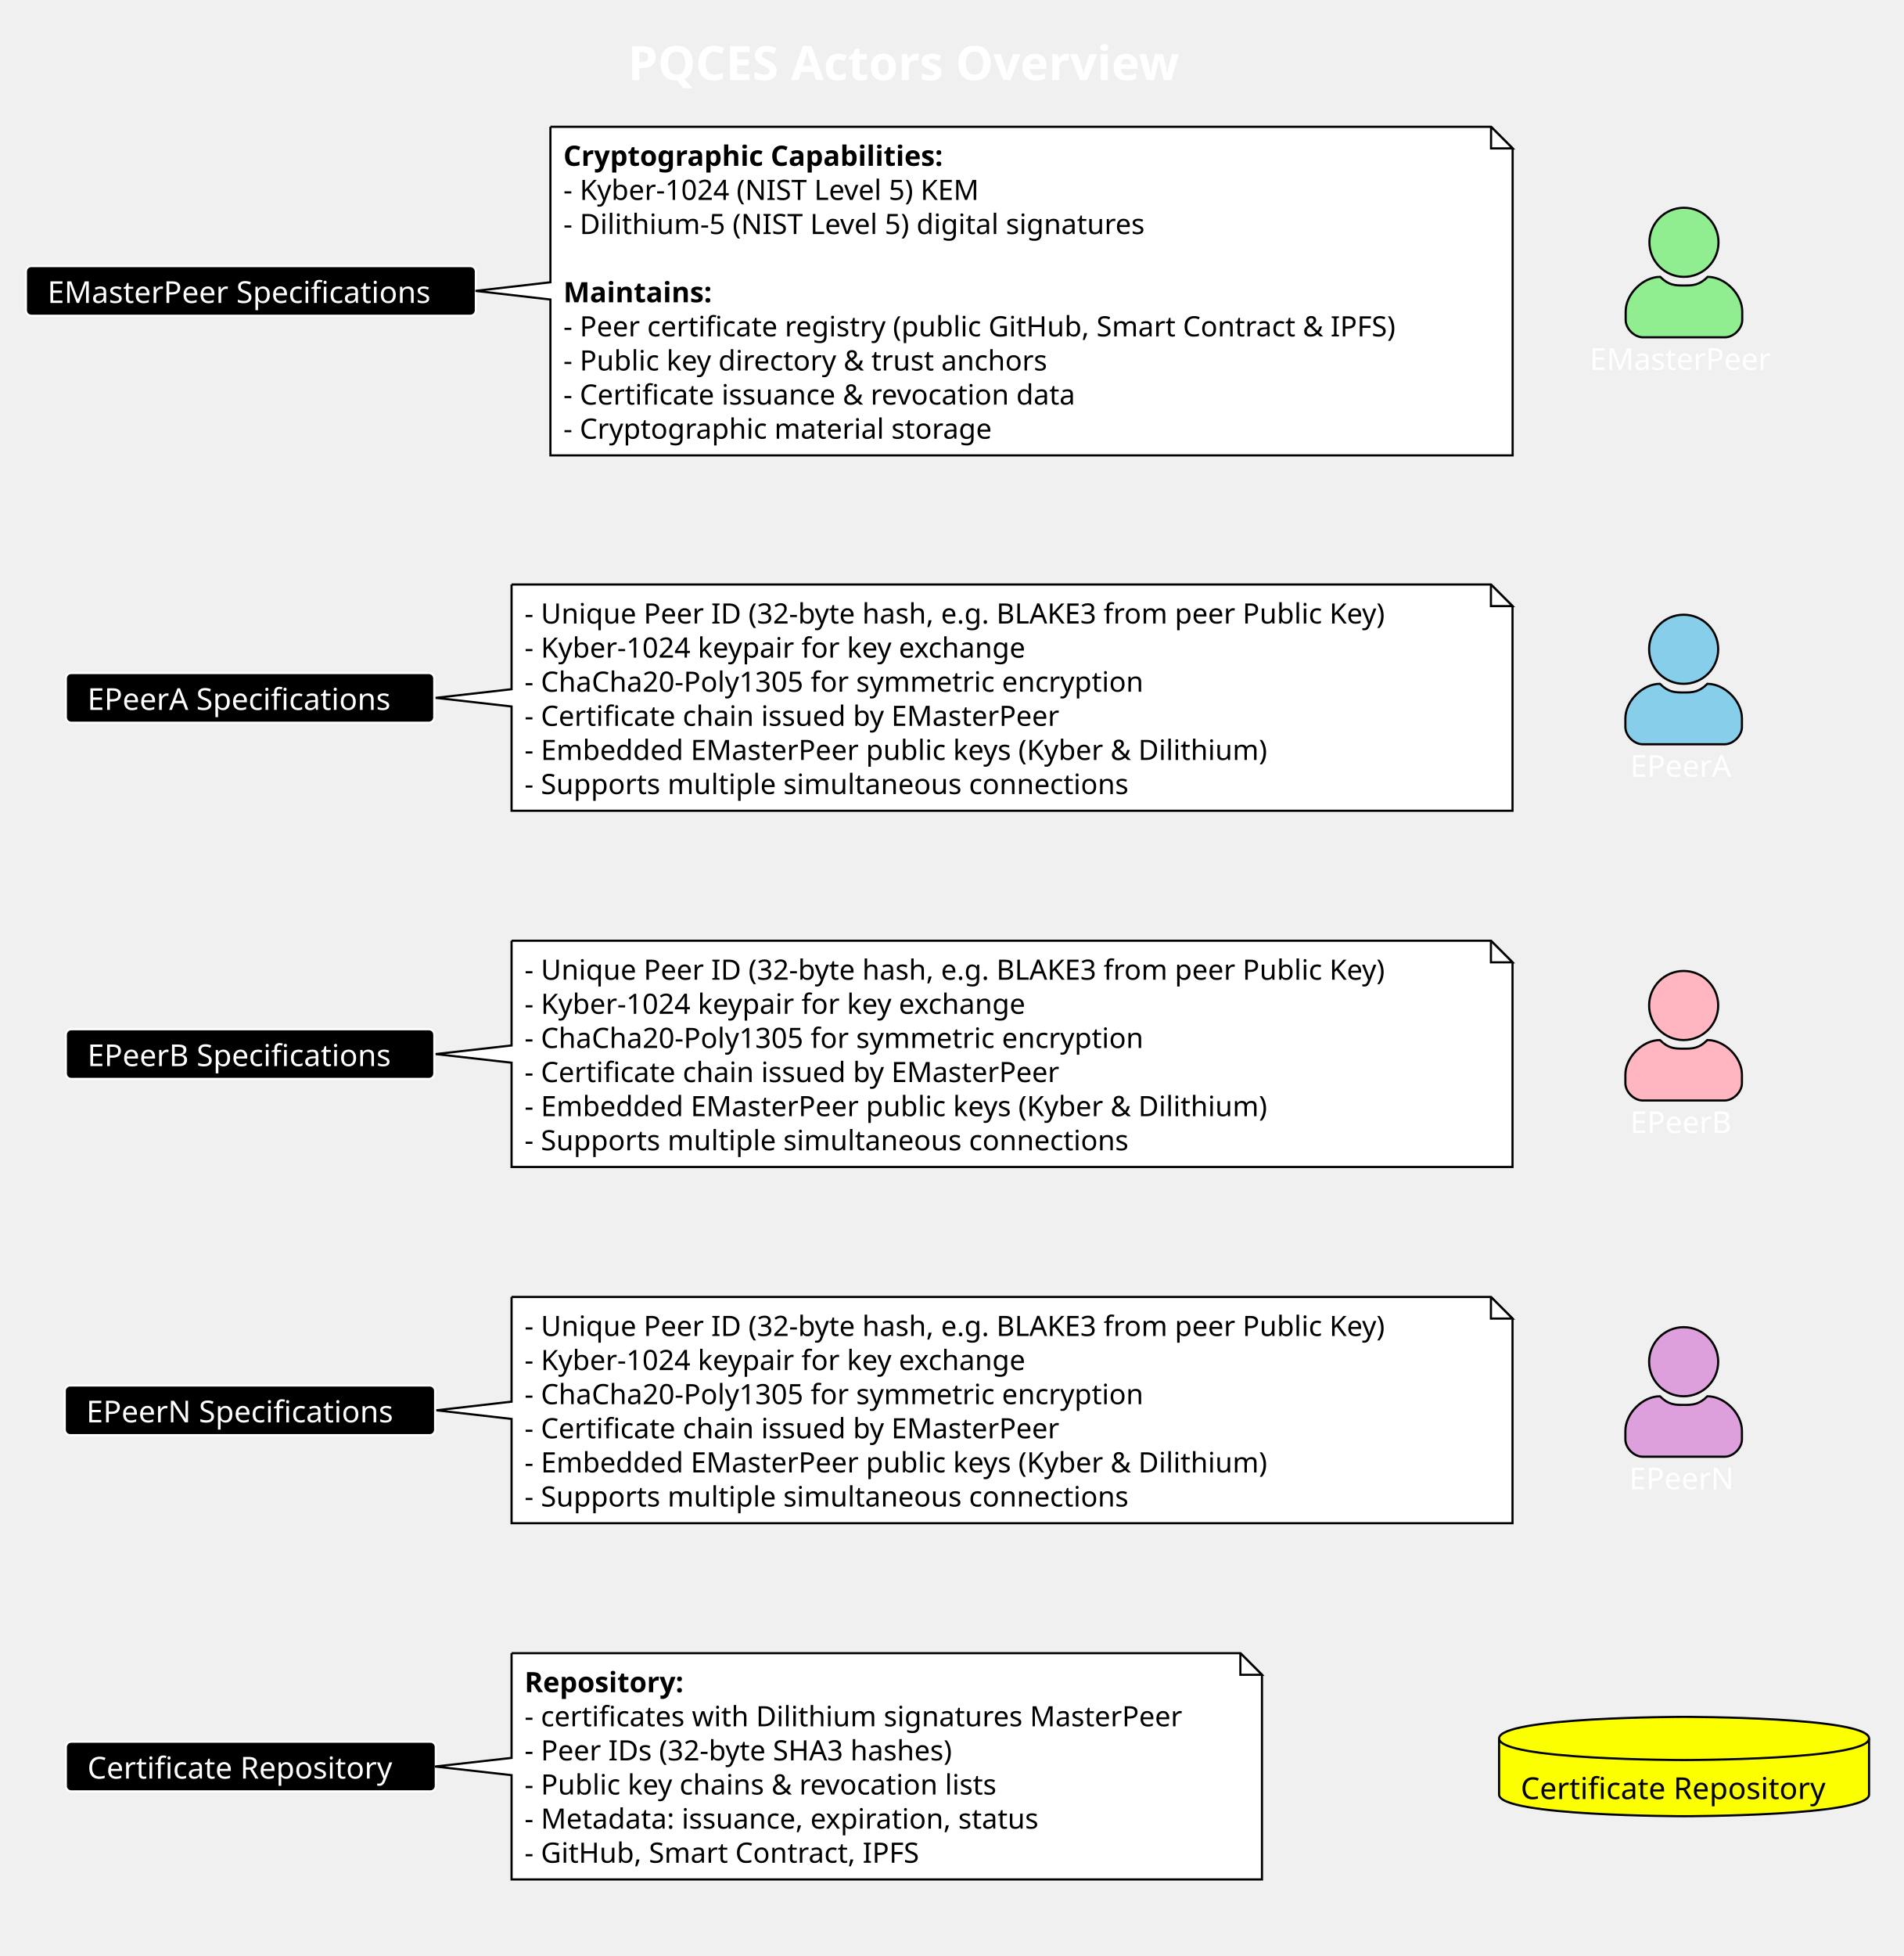
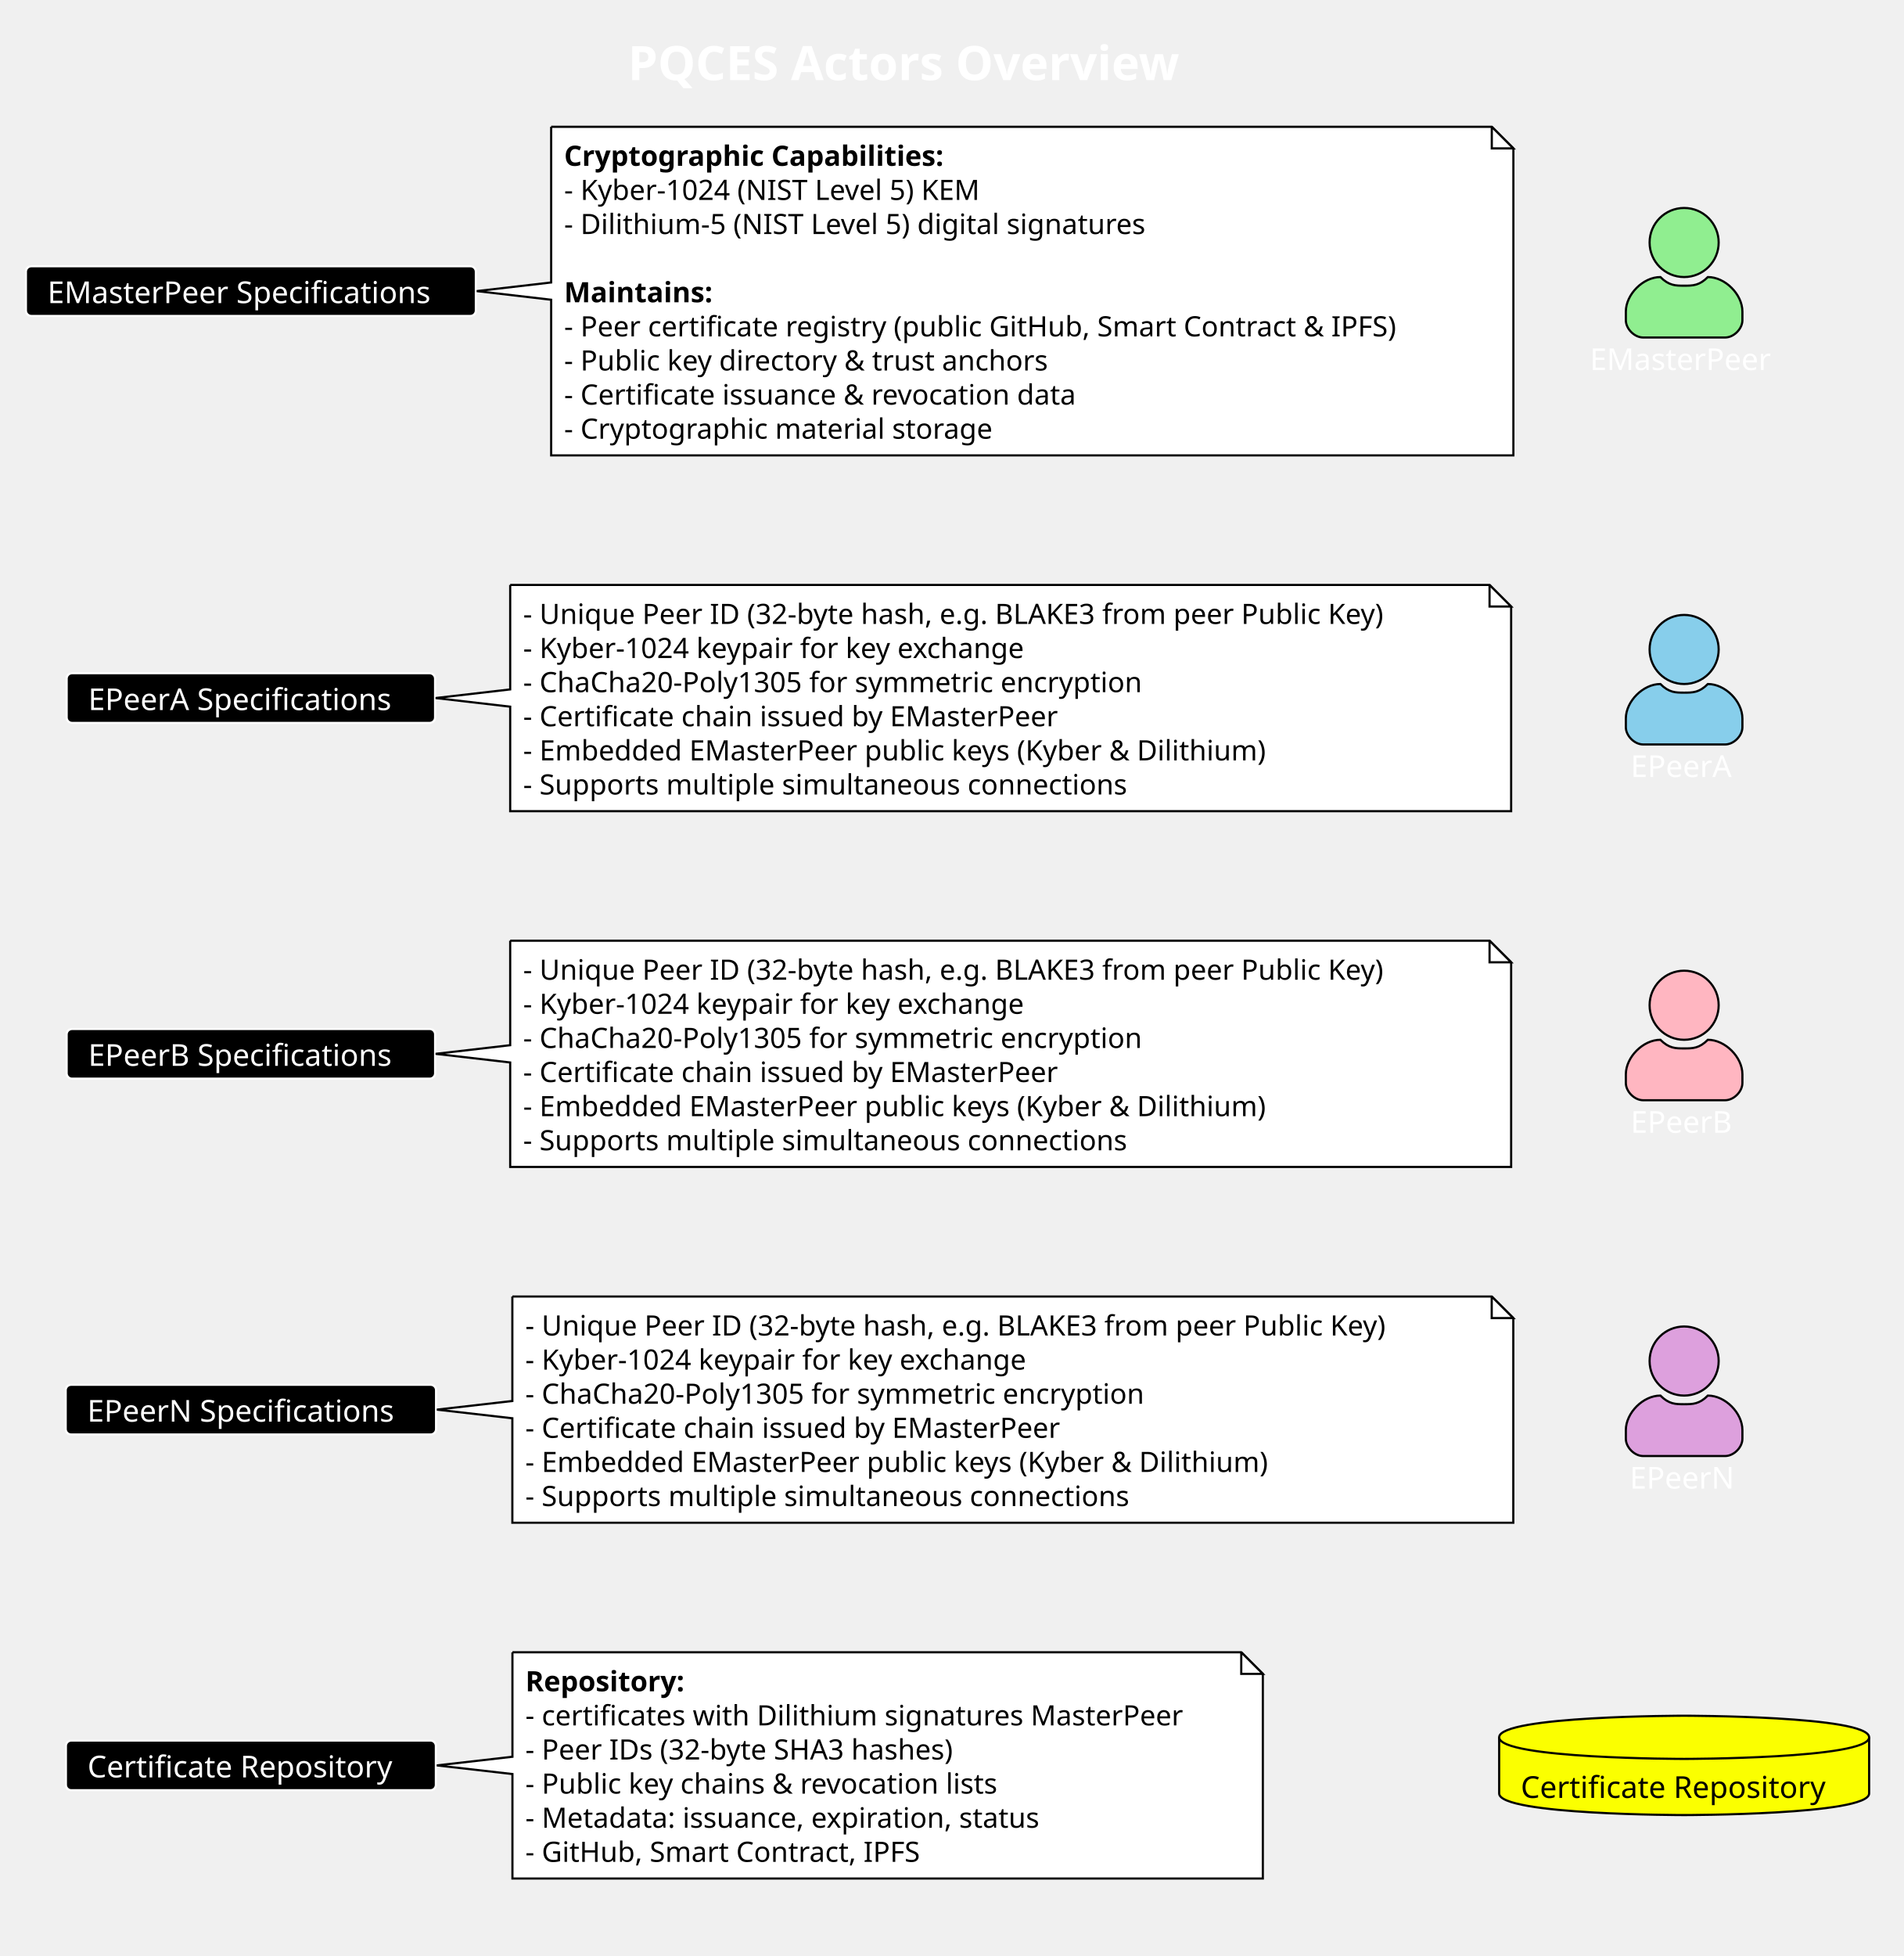
<svg xmlns="http://www.w3.org/2000/svg" contentStyleType="text/css" data-diagram-type="DESCRIPTION" height="906px" preserveAspectRatio="none" style="width:882px;height:906px;background:#000000;" version="1.1" viewBox="0 0 882 906" width="882px" zoomAndPan="magnify">
  <defs />
  <g>
-     <text fill="#FFFFFF" font-family="Verdana" font-size="22" font-weight="bold" lengthAdjust="spacing" textLength="292.102" x="290.897" y="37.118">PQCES Actors Overview</text>
+     <g class="title" data-source-line="116">
+       <text fill="#FFFFFF" font-family="Verdana" font-size="22" font-weight="bold" lengthAdjust="spacing" textLength="292.102" x="290.912" y="37.118">PQCES Actors Overview</text>
+     </g>
    <g class="entity" data-entity="MP" data-source-line="119" data-uid="ent0002" id="entity_MP">
-       <ellipse cx="780.141" cy="112.237" fill="#90EE90" rx="16" ry="16" style="stroke:#000000;stroke-width:1;" />
-       <path d="M780.141,132.237 C784.141,132.237 787.141,132.237 791.141,128.237 C799.141,128.237 807.141,136.237 807.141,144.237 L807.141,148.237 C807.141,152.237 803.141,156.237 799.141,156.237 L761.141,156.237 C757.141,156.237 753.141,152.237 753.141,148.237 L753.141,144.237 C753.141,136.237 761.141,128.237 769.141,128.237 C773.141,132.237 776.141,132.237 780.141,132.237" fill="#90EE90" style="stroke:#000000;stroke-width:1;" />
-       <text fill="#FFFFFF" font-family="Verdana" font-size="14" lengthAdjust="spacing" textLength="87.281" x="736.5" y="171.312">EMasterPeer</text>
+       <ellipse cx="780.221" cy="112.327" fill="#90EE90" rx="16" ry="16" style="stroke:#000000;stroke-width:1;" />
+       <path d="M780.221,132.327 C784.221,132.327 787.221,132.327 791.221,128.327 C799.221,128.327 807.221,136.327 807.221,144.327 L807.221,148.327 C807.221,152.327 803.221,156.327 799.221,156.327 L761.221,156.327 C757.221,156.327 753.221,152.327 753.221,148.327 L753.221,144.327 C753.221,136.327 761.221,128.327 769.221,128.327 C773.221,132.327 776.221,132.327 780.221,132.327" fill="#90EE90" style="stroke:#000000;stroke-width:1;" />
+       <text fill="#FFFFFF" font-family="Verdana" font-size="14" lengthAdjust="spacing" textLength="87.281" x="736.58" y="171.403">EMasterPeer</text>
    </g>
    <g class="entity" data-entity="MP_CARD" data-source-line="120" data-uid="ent0003" id="entity_MP_CARD">
-       <rect fill="#000000" height="23.015" rx="2.5" ry="2.5" style="stroke:#FFFFFF;stroke-width:1;" width="208.446" x="12" y="123.237" />
-       <text fill="#FFFFFF" font-family="Verdana" font-size="14" lengthAdjust="spacing" textLength="188.446" x="22" y="140.312">EMasterPeer Specifications</text>
+       <rect fill="#000000" height="23.015" rx="2.5" ry="2.5" style="stroke:#FFFFFF;stroke-width:1;" width="208.446" x="12" y="123.327" />
+       <text fill="#FFFFFF" font-family="Verdana" font-size="14" lengthAdjust="spacing" textLength="188.446" x="22" y="140.403">EMasterPeer Specifications</text>
    </g>
    <g class="entity" data-entity="GMN4" data-source-line="122" data-uid="ent0005" id="entity_GMN4">
-       <path d="M255,58.737 L255,130.737 L220.29,134.737 L255,138.737 L255,210.931 A0,0 0 0 0 255,210.931 L700.773,210.931 A0,0 0 0 0 700.773,210.931 L700.773,68.737 L690.773,58.737 L255,58.737 A0,0 0 0 0 255,58.737" fill="#FFFFFF" style="stroke:#000000;stroke-width:1;" />
-       <path d="M690.773,58.737 L690.773,68.737 L700.773,68.737 L690.773,58.737" fill="#FFFFFF" style="stroke:#000000;stroke-width:1;" />
-       <text fill="#000000" font-family="Verdana" font-size="13" font-weight="bold" lengthAdjust="spacing" textLength="197.615" x="261" y="76.807">Cryptographic Capabilities:</text>
-       <text fill="#000000" font-family="Verdana" font-size="13" lengthAdjust="spacing" textLength="220.143" x="261" y="92.606">- Kyber-1024 (NIST Level 5) KEM</text>
-       <text fill="#000000" font-family="Verdana" font-size="13" lengthAdjust="spacing" textLength="299.87" x="261" y="108.406">- Dilithium-5 (NIST Level 5) digital signatures</text>
-       <text fill="#000000" font-family="Verdana" font-size="13" lengthAdjust="spacing" textLength="4.57" x="261" y="124.205"> </text>
-       <text fill="#000000" font-family="Verdana" font-size="13" font-weight="bold" lengthAdjust="spacing" textLength="75.962" x="261" y="140.004">Maintains:</text>
-       <text fill="#000000" font-family="Verdana" font-size="13" lengthAdjust="spacing" textLength="424.772" x="261" y="155.804">- Peer certificate registry (public GitHub, Smart Contract &amp; IPFS)</text>
-       <text fill="#000000" font-family="Verdana" font-size="13" lengthAdjust="spacing" textLength="243.998" x="261" y="171.603">- Public key directory &amp; trust anchors</text>
-       <text fill="#000000" font-family="Verdana" font-size="13" lengthAdjust="spacing" textLength="257.835" x="261" y="187.402">- Certificate issuance &amp; revocation data</text>
-       <text fill="#000000" font-family="Verdana" font-size="13" lengthAdjust="spacing" textLength="213.96" x="261" y="203.202">- Cryptographic material storage</text>
+       <path d="M255.34,58.737 L255.34,130.837 L220.86,134.837 L255.34,138.837 L255.34,210.931 A0,0 0 0 0 255.34,210.931 L701.112,210.931 A0,0 0 0 0 701.112,210.931 L701.112,68.737 L691.112,58.737 L255.34,58.737 A0,0 0 0 0 255.34,58.737" fill="#FFFFFF" style="stroke:#000000;stroke-width:1;" />
+       <path d="M691.112,58.737 L691.112,68.737 L701.112,68.737 L691.112,58.737" fill="#FFFFFF" style="stroke:#000000;stroke-width:1;" />
+       <text fill="#000000" font-family="Verdana" font-size="13" font-weight="bold" lengthAdjust="spacing" textLength="197.615" x="261.34" y="76.807">Cryptographic Capabilities:</text>
+       <text fill="#000000" font-family="Verdana" font-size="13" lengthAdjust="spacing" textLength="220.143" x="261.34" y="92.606">- Kyber-1024 (NIST Level 5) KEM</text>
+       <text fill="#000000" font-family="Verdana" font-size="13" lengthAdjust="spacing" textLength="299.87" x="261.34" y="108.406">- Dilithium-5 (NIST Level 5) digital signatures</text>
+       <text fill="#000000" font-family="Verdana" font-size="13" lengthAdjust="spacing" textLength="4.57" x="261.34" y="124.205"> </text>
+       <text fill="#000000" font-family="Verdana" font-size="13" font-weight="bold" lengthAdjust="spacing" textLength="75.962" x="261.34" y="140.004">Maintains:</text>
+       <text fill="#000000" font-family="Verdana" font-size="13" lengthAdjust="spacing" textLength="424.772" x="261.34" y="155.804">- Peer certificate registry (public GitHub, Smart Contract &amp; IPFS)</text>
+       <text fill="#000000" font-family="Verdana" font-size="13" lengthAdjust="spacing" textLength="243.998" x="261.34" y="171.603">- Public key directory &amp; trust anchors</text>
+       <text fill="#000000" font-family="Verdana" font-size="13" lengthAdjust="spacing" textLength="257.835" x="261.34" y="187.402">- Certificate issuance &amp; revocation data</text>
+       <text fill="#000000" font-family="Verdana" font-size="13" lengthAdjust="spacing" textLength="213.96" x="261.34" y="203.202">- Cryptographic material storage</text>
    </g>
    <g class="entity" data-entity="DB" data-source-line="134" data-uid="ent0007" id="entity_DB">
-       <path d="M694.5,805.237 C694.5,795.237 780.198,795.237 780.198,795.237 C780.198,795.237 865.895,795.237 865.895,805.237 L865.895,831.252 C865.895,841.252 780.198,841.252 780.198,841.252 C780.198,841.252 694.5,841.252 694.5,831.252 L694.5,805.237" fill="#FBFF00" style="stroke:#000000;stroke-width:1;" />
-       <path d="M694.5,805.237 C694.5,815.237 780.198,815.237 780.198,815.237 C780.198,815.237 865.895,815.237 865.895,805.237" fill="none" style="stroke:#000000;stroke-width:1;" />
-       <text fill="#000000" font-family="Verdana" font-size="14" lengthAdjust="spacing" textLength="151.395" x="704.5" y="833.312">Certificate Repository</text>
+       <path d="M694.53,804.707 C694.53,794.707 780.228,794.707 780.228,794.707 C780.228,794.707 865.926,794.707 865.926,804.707 L865.926,830.722 C865.926,840.722 780.228,840.722 780.228,840.722 C780.228,840.722 694.53,840.722 694.53,830.722 L694.53,804.707" fill="#FBFF00" style="stroke:#000000;stroke-width:1;" />
+       <path d="M694.53,804.707 C694.53,814.707 780.228,814.707 780.228,814.707 C780.228,814.707 865.926,814.707 865.926,804.707" fill="none" style="stroke:#000000;stroke-width:1;" />
+       <text fill="#000000" font-family="Verdana" font-size="14" lengthAdjust="spacing" textLength="151.395" x="704.53" y="832.783">Certificate Repository</text>
    </g>
    <g class="entity" data-entity="SYS_CARD" data-source-line="135" data-uid="ent0008" id="entity_SYS_CARD">
-       <rect fill="#000000" height="23.015" rx="2.5" ry="2.5" style="stroke:#FFFFFF;stroke-width:1;" width="171.395" x="30.5" y="806.737" />
-       <text fill="#FFFFFF" font-family="Verdana" font-size="14" lengthAdjust="spacing" textLength="151.395" x="40.5" y="823.812">Certificate Repository</text>
+       <rect fill="#000000" height="23.015" rx="2.5" ry="2.5" style="stroke:#FFFFFF;stroke-width:1;" width="171.395" x="30.53" y="806.207" />
+       <text fill="#FFFFFF" font-family="Verdana" font-size="14" lengthAdjust="spacing" textLength="151.395" x="40.53" y="823.283">Certificate Repository</text>
    </g>
    <g class="entity" data-entity="GMN9" data-source-line="137" data-uid="ent0010" id="entity_GMN9">
-       <path d="M237,765.737 L237,814.237 L201.56,818.237 L237,822.237 L237,870.533 A0,0 0 0 0 237,870.533 L584.644,870.533 A0,0 0 0 0 584.644,870.533 L584.644,775.737 L574.644,765.737 L237,765.737 A0,0 0 0 0 237,765.737" fill="#FFFFFF" style="stroke:#000000;stroke-width:1;" />
-       <path d="M574.644,765.737 L574.644,775.737 L584.644,775.737 L574.644,765.737" fill="#FFFFFF" style="stroke:#000000;stroke-width:1;" />
-       <text fill="#000000" font-family="Verdana" font-size="13" font-weight="bold" lengthAdjust="spacing" textLength="83.973" x="243" y="783.807">Repository:</text>
-       <text fill="#000000" font-family="Verdana" font-size="13" lengthAdjust="spacing" textLength="326.644" x="243" y="799.606">- certificates with Dilithium signatures MasterPeer</text>
-       <text fill="#000000" font-family="Verdana" font-size="13" lengthAdjust="spacing" textLength="224.148" x="243" y="815.406">- Peer IDs (32-byte SHA3 hashes)</text>
-       <text fill="#000000" font-family="Verdana" font-size="13" lengthAdjust="spacing" textLength="239.415" x="243" y="831.205">- Public key chains &amp; revocation lists</text>
-       <text fill="#000000" font-family="Verdana" font-size="13" lengthAdjust="spacing" textLength="260.997" x="243" y="847.004">- Metadata: issuance, expiration, status</text>
-       <text fill="#000000" font-family="Verdana" font-size="13" lengthAdjust="spacing" textLength="203.753" x="243" y="862.804">- GitHub, Smart Contract, IPFS</text>
+       <path d="M237.4,765.317 L237.4,813.717 L202.36,817.717 L237.4,821.717 L237.4,870.113 A0,0 0 0 0 237.4,870.113 L585.044,870.113 A0,0 0 0 0 585.044,870.113 L585.044,775.317 L575.044,765.317 L237.4,765.317 A0,0 0 0 0 237.4,765.317" fill="#FFFFFF" style="stroke:#000000;stroke-width:1;" />
+       <path d="M575.044,765.317 L575.044,775.317 L585.044,775.317 L575.044,765.317" fill="#FFFFFF" style="stroke:#000000;stroke-width:1;" />
+       <text fill="#000000" font-family="Verdana" font-size="13" font-weight="bold" lengthAdjust="spacing" textLength="83.973" x="243.4" y="783.387">Repository:</text>
+       <text fill="#000000" font-family="Verdana" font-size="13" lengthAdjust="spacing" textLength="326.644" x="243.4" y="799.186">- certificates with Dilithium signatures MasterPeer</text>
+       <text fill="#000000" font-family="Verdana" font-size="13" lengthAdjust="spacing" textLength="224.148" x="243.4" y="814.986">- Peer IDs (32-byte SHA3 hashes)</text>
+       <text fill="#000000" font-family="Verdana" font-size="13" lengthAdjust="spacing" textLength="239.415" x="243.4" y="830.785">- Public key chains &amp; revocation lists</text>
+       <text fill="#000000" font-family="Verdana" font-size="13" lengthAdjust="spacing" textLength="260.997" x="243.4" y="846.584">- Metadata: issuance, expiration, status</text>
+       <text fill="#000000" font-family="Verdana" font-size="13" lengthAdjust="spacing" textLength="203.753" x="243.4" y="862.384">- GitHub, Smart Contract, IPFS</text>
    </g>
    <g class="entity" data-entity="PA" data-source-line="146" data-uid="ent0012" id="entity_PA">
-       <ellipse cx="780" cy="300.737" fill="#87CEEB" rx="16" ry="16" style="stroke:#000000;stroke-width:1;" />
-       <path d="M780,320.737 C784,320.737 787,320.737 791,316.737 C799,316.737 807,324.737 807,332.737 L807,336.737 C807,340.737 803,344.737 799,344.737 L761,344.737 C757,344.737 753,340.737 753,336.737 L753,332.737 C753,324.737 761,316.737 769,316.737 C773,320.737 776,320.737 780,320.737" fill="#87CEEB" style="stroke:#000000;stroke-width:1;" />
-       <text fill="#FFFFFF" font-family="Verdana" font-size="14" lengthAdjust="spacing" textLength="49.52" x="755.24" y="359.812">EPeerA</text>
+       <ellipse cx="780.22" cy="300.827" fill="#87CEEB" rx="16" ry="16" style="stroke:#000000;stroke-width:1;" />
+       <path d="M780.22,320.827 C784.22,320.827 787.22,320.827 791.22,316.827 C799.22,316.827 807.22,324.827 807.22,332.827 L807.22,336.827 C807.22,340.827 803.22,344.827 799.22,344.827 L761.22,344.827 C757.22,344.827 753.22,340.827 753.22,336.827 L753.22,332.827 C753.22,324.827 761.22,316.827 769.22,316.827 C773.22,320.827 776.22,320.827 780.22,320.827" fill="#87CEEB" style="stroke:#000000;stroke-width:1;" />
+       <text fill="#FFFFFF" font-family="Verdana" font-size="14" lengthAdjust="spacing" textLength="49.52" x="755.46" y="359.902">EPeerA</text>
    </g>
    <g class="entity" data-entity="PA_CARD" data-source-line="147" data-uid="ent0013" id="entity_PA_CARD">
-       <rect fill="#000000" height="23.015" rx="2.5" ry="2.5" style="stroke:#FFFFFF;stroke-width:1;" width="170.685" x="30.5" y="311.737" />
-       <text fill="#FFFFFF" font-family="Verdana" font-size="14" lengthAdjust="spacing" textLength="150.685" x="40.5" y="328.812">EPeerA Specifications</text>
+       <rect fill="#000000" height="23.015" rx="2.5" ry="2.5" style="stroke:#FFFFFF;stroke-width:1;" width="170.685" x="30.88" y="311.827" />
+       <text fill="#FFFFFF" font-family="Verdana" font-size="14" lengthAdjust="spacing" textLength="150.685" x="40.88" y="328.902">EPeerA Specifications</text>
    </g>
    <g class="entity" data-entity="GMN14" data-source-line="149" data-uid="ent0015" id="entity_GMN14">
-       <path d="M237,270.737 L237,319.237 L201.84,323.237 L237,327.237 L237,375.533 A0,0 0 0 0 237,375.533 L700.717,375.533 A0,0 0 0 0 700.717,375.533 L700.717,280.737 L690.717,270.737 L237,270.737 A0,0 0 0 0 237,270.737" fill="#FFFFFF" style="stroke:#000000;stroke-width:1;" />
-       <path d="M690.717,270.737 L690.717,280.737 L700.717,280.737 L690.717,270.737" fill="#FFFFFF" style="stroke:#000000;stroke-width:1;" />
-       <text fill="#000000" font-family="Verdana" font-size="13" lengthAdjust="spacing" textLength="442.717" x="243" y="288.807">- Unique Peer ID (32-byte hash, e.g. BLAKE3 from peer Public Key)</text>
-       <text fill="#000000" font-family="Verdana" font-size="13" lengthAdjust="spacing" textLength="257.416" x="243" y="304.606">- Kyber-1024 keypair for key exchange</text>
-       <text fill="#000000" font-family="Verdana" font-size="13" lengthAdjust="spacing" textLength="312.298" x="243" y="320.406">- ChaCha20-Poly1305 for symmetric encryption</text>
-       <text fill="#000000" font-family="Verdana" font-size="13" lengthAdjust="spacing" textLength="268.023" x="243" y="336.205">- Certificate chain issued by EMasterPeer</text>
-       <text fill="#000000" font-family="Verdana" font-size="13" lengthAdjust="spacing" textLength="373.782" x="243" y="352.004">- Embedded EMasterPeer public keys (Kyber &amp; Dilithium)</text>
-       <text fill="#000000" font-family="Verdana" font-size="13" lengthAdjust="spacing" textLength="299.152" x="243" y="367.804">- Supports multiple simultaneous connections</text>
+       <path d="M236.36,270.937 L236.36,319.327 L201.82,323.327 L236.36,327.327 L236.36,375.733 A0,0 0 0 0 236.36,375.733 L700.077,375.733 A0,0 0 0 0 700.077,375.733 L700.077,280.937 L690.077,270.937 L236.36,270.937 A0,0 0 0 0 236.36,270.937" fill="#FFFFFF" style="stroke:#000000;stroke-width:1;" />
+       <path d="M690.077,270.937 L690.077,280.937 L700.077,280.937 L690.077,270.937" fill="#FFFFFF" style="stroke:#000000;stroke-width:1;" />
+       <text fill="#000000" font-family="Verdana" font-size="13" lengthAdjust="spacing" textLength="442.717" x="242.36" y="289.007">- Unique Peer ID (32-byte hash, e.g. BLAKE3 from peer Public Key)</text>
+       <text fill="#000000" font-family="Verdana" font-size="13" lengthAdjust="spacing" textLength="257.416" x="242.36" y="304.806">- Kyber-1024 keypair for key exchange</text>
+       <text fill="#000000" font-family="Verdana" font-size="13" lengthAdjust="spacing" textLength="312.298" x="242.36" y="320.606">- ChaCha20-Poly1305 for symmetric encryption</text>
+       <text fill="#000000" font-family="Verdana" font-size="13" lengthAdjust="spacing" textLength="268.023" x="242.36" y="336.405">- Certificate chain issued by EMasterPeer</text>
+       <text fill="#000000" font-family="Verdana" font-size="13" lengthAdjust="spacing" textLength="373.782" x="242.36" y="352.204">- Embedded EMasterPeer public keys (Kyber &amp; Dilithium)</text>
+       <text fill="#000000" font-family="Verdana" font-size="13" lengthAdjust="spacing" textLength="299.152" x="242.36" y="368.004">- Supports multiple simultaneous connections</text>
    </g>
    <g class="entity" data-entity="PB" data-source-line="158" data-uid="ent0017" id="entity_PB">
-       <ellipse cx="780" cy="465.737" fill="#FFB6C1" rx="16" ry="16" style="stroke:#000000;stroke-width:1;" />
-       <path d="M780,485.737 C784,485.737 787,485.737 791,481.737 C799,481.737 807,489.737 807,497.737 L807,501.737 C807,505.737 803,509.737 799,509.737 L761,509.737 C757,509.737 753,505.737 753,501.737 L753,497.737 C753,489.737 761,481.737 769,481.737 C773,485.737 776,485.737 780,485.737" fill="#FFB6C1" style="stroke:#000000;stroke-width:1;" />
-       <text fill="#FFFFFF" font-family="Verdana" font-size="14" lengthAdjust="spacing" textLength="49.547" x="755.227" y="524.812">EPeerB</text>
+       <ellipse cx="780.22" cy="465.617" fill="#FFB6C1" rx="16" ry="16" style="stroke:#000000;stroke-width:1;" />
+       <path d="M780.22,485.617 C784.22,485.617 787.22,485.617 791.22,481.617 C799.22,481.617 807.22,489.617 807.22,497.617 L807.22,501.617 C807.22,505.617 803.22,509.617 799.22,509.617 L761.22,509.617 C757.22,509.617 753.22,505.617 753.22,501.617 L753.22,497.617 C753.22,489.617 761.22,481.617 769.22,481.617 C773.22,485.617 776.22,485.617 780.22,485.617" fill="#FFB6C1" style="stroke:#000000;stroke-width:1;" />
+       <text fill="#FFFFFF" font-family="Verdana" font-size="14" lengthAdjust="spacing" textLength="49.547" x="755.447" y="524.692">EPeerB</text>
    </g>
    <g class="entity" data-entity="PB_CARD" data-source-line="159" data-uid="ent0018" id="entity_PB_CARD">
-       <rect fill="#000000" height="23.015" rx="2.5" ry="2.5" style="stroke:#FFFFFF;stroke-width:1;" width="170.712" x="30.5" y="476.737" />
-       <text fill="#FFFFFF" font-family="Verdana" font-size="14" lengthAdjust="spacing" textLength="150.712" x="40.5" y="493.812">EPeerB Specifications</text>
+       <rect fill="#000000" height="23.015" rx="2.5" ry="2.5" style="stroke:#FFFFFF;stroke-width:1;" width="170.712" x="30.87" y="476.617" />
+       <text fill="#FFFFFF" font-family="Verdana" font-size="14" lengthAdjust="spacing" textLength="150.712" x="40.87" y="493.692">EPeerB Specifications</text>
    </g>
    <g class="entity" data-entity="GMN19" data-source-line="161" data-uid="ent0020" id="entity_GMN19">
-       <path d="M237,435.737 L237,484.237 L201.84,488.237 L237,492.237 L237,540.533 A0,0 0 0 0 237,540.533 L700.717,540.533 A0,0 0 0 0 700.717,540.533 L700.717,445.737 L690.717,435.737 L237,435.737 A0,0 0 0 0 237,435.737" fill="#FFFFFF" style="stroke:#000000;stroke-width:1;" />
-       <path d="M690.717,435.737 L690.717,445.737 L700.717,445.737 L690.717,435.737" fill="#FFFFFF" style="stroke:#000000;stroke-width:1;" />
-       <text fill="#000000" font-family="Verdana" font-size="13" lengthAdjust="spacing" textLength="442.717" x="243" y="453.807">- Unique Peer ID (32-byte hash, e.g. BLAKE3 from peer Public Key)</text>
-       <text fill="#000000" font-family="Verdana" font-size="13" lengthAdjust="spacing" textLength="257.416" x="243" y="469.606">- Kyber-1024 keypair for key exchange</text>
-       <text fill="#000000" font-family="Verdana" font-size="13" lengthAdjust="spacing" textLength="312.298" x="243" y="485.406">- ChaCha20-Poly1305 for symmetric encryption</text>
-       <text fill="#000000" font-family="Verdana" font-size="13" lengthAdjust="spacing" textLength="268.023" x="243" y="501.205">- Certificate chain issued by EMasterPeer</text>
-       <text fill="#000000" font-family="Verdana" font-size="13" lengthAdjust="spacing" textLength="373.782" x="243" y="517.004">- Embedded EMasterPeer public keys (Kyber &amp; Dilithium)</text>
-       <text fill="#000000" font-family="Verdana" font-size="13" lengthAdjust="spacing" textLength="299.152" x="243" y="532.804">- Supports multiple simultaneous connections</text>
+       <path d="M236.36,435.727 L236.36,484.127 L201.82,488.127 L236.36,492.127 L236.36,540.523 A0,0 0 0 0 236.36,540.523 L700.077,540.523 A0,0 0 0 0 700.077,540.523 L700.077,445.727 L690.077,435.727 L236.36,435.727 A0,0 0 0 0 236.36,435.727" fill="#FFFFFF" style="stroke:#000000;stroke-width:1;" />
+       <path d="M690.077,435.727 L690.077,445.727 L700.077,445.727 L690.077,435.727" fill="#FFFFFF" style="stroke:#000000;stroke-width:1;" />
+       <text fill="#000000" font-family="Verdana" font-size="13" lengthAdjust="spacing" textLength="442.717" x="242.36" y="453.797">- Unique Peer ID (32-byte hash, e.g. BLAKE3 from peer Public Key)</text>
+       <text fill="#000000" font-family="Verdana" font-size="13" lengthAdjust="spacing" textLength="257.416" x="242.36" y="469.596">- Kyber-1024 keypair for key exchange</text>
+       <text fill="#000000" font-family="Verdana" font-size="13" lengthAdjust="spacing" textLength="312.298" x="242.36" y="485.396">- ChaCha20-Poly1305 for symmetric encryption</text>
+       <text fill="#000000" font-family="Verdana" font-size="13" lengthAdjust="spacing" textLength="268.023" x="242.36" y="501.195">- Certificate chain issued by EMasterPeer</text>
+       <text fill="#000000" font-family="Verdana" font-size="13" lengthAdjust="spacing" textLength="373.782" x="242.36" y="516.994">- Embedded EMasterPeer public keys (Kyber &amp; Dilithium)</text>
+       <text fill="#000000" font-family="Verdana" font-size="13" lengthAdjust="spacing" textLength="299.152" x="242.36" y="532.794">- Supports multiple simultaneous connections</text>
    </g>
    <g class="entity" data-entity="PN" data-source-line="170" data-uid="ent0022" id="entity_PN">
-       <ellipse cx="780" cy="630.737" fill="#DDA0DD" rx="16" ry="16" style="stroke:#000000;stroke-width:1;" />
-       <path d="M780,650.737 C784,650.737 787,650.737 791,646.737 C799,646.737 807,654.737 807,662.737 L807,666.737 C807,670.737 803,674.737 799,674.737 L761,674.737 C757,674.737 753,670.737 753,666.737 L753,662.737 C753,654.737 761,646.737 769,646.737 C773,650.737 776,650.737 780,650.737" fill="#DDA0DD" style="stroke:#000000;stroke-width:1;" />
-       <text fill="#FFFFFF" font-family="Verdana" font-size="14" lengthAdjust="spacing" textLength="50.422" x="754.789" y="689.812">EPeerN</text>
+       <ellipse cx="780.22" cy="630.417" fill="#DDA0DD" rx="16" ry="16" style="stroke:#000000;stroke-width:1;" />
+       <path d="M780.22,650.417 C784.22,650.417 787.22,650.417 791.22,646.417 C799.22,646.417 807.22,654.417 807.22,662.417 L807.22,666.417 C807.22,670.417 803.22,674.417 799.22,674.417 L761.22,674.417 C757.22,674.417 753.22,670.417 753.22,666.417 L753.22,662.417 C753.22,654.417 761.22,646.417 769.22,646.417 C773.22,650.417 776.22,650.417 780.22,650.417" fill="#DDA0DD" style="stroke:#000000;stroke-width:1;" />
+       <text fill="#FFFFFF" font-family="Verdana" font-size="14" lengthAdjust="spacing" textLength="50.422" x="755.009" y="689.492">EPeerN</text>
    </g>
    <g class="entity" data-entity="PN_CARD" data-source-line="171" data-uid="ent0023" id="entity_PN_CARD">
-       <rect fill="#000000" height="23.015" rx="2.5" ry="2.5" style="stroke:#FFFFFF;stroke-width:1;" width="171.587" x="30" y="641.737" />
-       <text fill="#FFFFFF" font-family="Verdana" font-size="14" lengthAdjust="spacing" textLength="151.587" x="40" y="658.812">EPeerN Specifications</text>
+       <rect fill="#000000" height="23.015" rx="2.5" ry="2.5" style="stroke:#FFFFFF;stroke-width:1;" width="171.587" x="30.43" y="641.417" />
+       <text fill="#FFFFFF" font-family="Verdana" font-size="14" lengthAdjust="spacing" textLength="151.587" x="40.43" y="658.492">EPeerN Specifications</text>
    </g>
    <g class="entity" data-entity="GMN24" data-source-line="173" data-uid="ent0025" id="entity_GMN24">
-       <path d="M237,600.737 L237,649.237 L202.18,653.237 L237,657.237 L237,705.533 A0,0 0 0 0 237,705.533 L700.717,705.533 A0,0 0 0 0 700.717,705.533 L700.717,610.737 L690.717,600.737 L237,600.737 A0,0 0 0 0 237,600.737" fill="#FFFFFF" style="stroke:#000000;stroke-width:1;" />
-       <path d="M690.717,600.737 L690.717,610.737 L700.717,610.737 L690.717,600.737" fill="#FFFFFF" style="stroke:#000000;stroke-width:1;" />
-       <text fill="#000000" font-family="Verdana" font-size="13" lengthAdjust="spacing" textLength="442.717" x="243" y="618.807">- Unique Peer ID (32-byte hash, e.g. BLAKE3 from peer Public Key)</text>
-       <text fill="#000000" font-family="Verdana" font-size="13" lengthAdjust="spacing" textLength="257.416" x="243" y="634.606">- Kyber-1024 keypair for key exchange</text>
-       <text fill="#000000" font-family="Verdana" font-size="13" lengthAdjust="spacing" textLength="312.298" x="243" y="650.406">- ChaCha20-Poly1305 for symmetric encryption</text>
-       <text fill="#000000" font-family="Verdana" font-size="13" lengthAdjust="spacing" textLength="268.023" x="243" y="666.205">- Certificate chain issued by EMasterPeer</text>
-       <text fill="#000000" font-family="Verdana" font-size="13" lengthAdjust="spacing" textLength="373.782" x="243" y="682.004">- Embedded EMasterPeer public keys (Kyber &amp; Dilithium)</text>
-       <text fill="#000000" font-family="Verdana" font-size="13" lengthAdjust="spacing" textLength="299.152" x="243" y="697.804">- Supports multiple simultaneous connections</text>
+       <path d="M237.36,600.527 L237.36,648.927 L202.4,652.927 L237.36,656.927 L237.36,705.323 A0,0 0 0 0 237.36,705.323 L701.077,705.323 A0,0 0 0 0 701.077,705.323 L701.077,610.527 L691.077,600.527 L237.36,600.527 A0,0 0 0 0 237.36,600.527" fill="#FFFFFF" style="stroke:#000000;stroke-width:1;" />
+       <path d="M691.077,600.527 L691.077,610.527 L701.077,610.527 L691.077,600.527" fill="#FFFFFF" style="stroke:#000000;stroke-width:1;" />
+       <text fill="#000000" font-family="Verdana" font-size="13" lengthAdjust="spacing" textLength="442.717" x="243.36" y="618.597">- Unique Peer ID (32-byte hash, e.g. BLAKE3 from peer Public Key)</text>
+       <text fill="#000000" font-family="Verdana" font-size="13" lengthAdjust="spacing" textLength="257.416" x="243.36" y="634.396">- Kyber-1024 keypair for key exchange</text>
+       <text fill="#000000" font-family="Verdana" font-size="13" lengthAdjust="spacing" textLength="312.298" x="243.36" y="650.196">- ChaCha20-Poly1305 for symmetric encryption</text>
+       <text fill="#000000" font-family="Verdana" font-size="13" lengthAdjust="spacing" textLength="268.023" x="243.36" y="665.995">- Certificate chain issued by EMasterPeer</text>
+       <text fill="#000000" font-family="Verdana" font-size="13" lengthAdjust="spacing" textLength="373.782" x="243.36" y="681.794">- Embedded EMasterPeer public keys (Kyber &amp; Dilithium)</text>
+       <text fill="#000000" font-family="Verdana" font-size="13" lengthAdjust="spacing" textLength="299.152" x="243.36" y="697.594">- Supports multiple simultaneous connections</text>
    </g>
-     <text fill="#FFFFFF" font-family="Verdana" font-size="10" lengthAdjust="spacing" textLength="3.516" x="435.19" y="891.587"> </text>
+     <g class="footer" data-source-line="192">
+       <text fill="#FFFFFF" font-family="Verdana" font-size="10" lengthAdjust="spacing" textLength="3.516" x="435.205" y="891.167"> </text>
+     </g>
  </g>
</svg>
